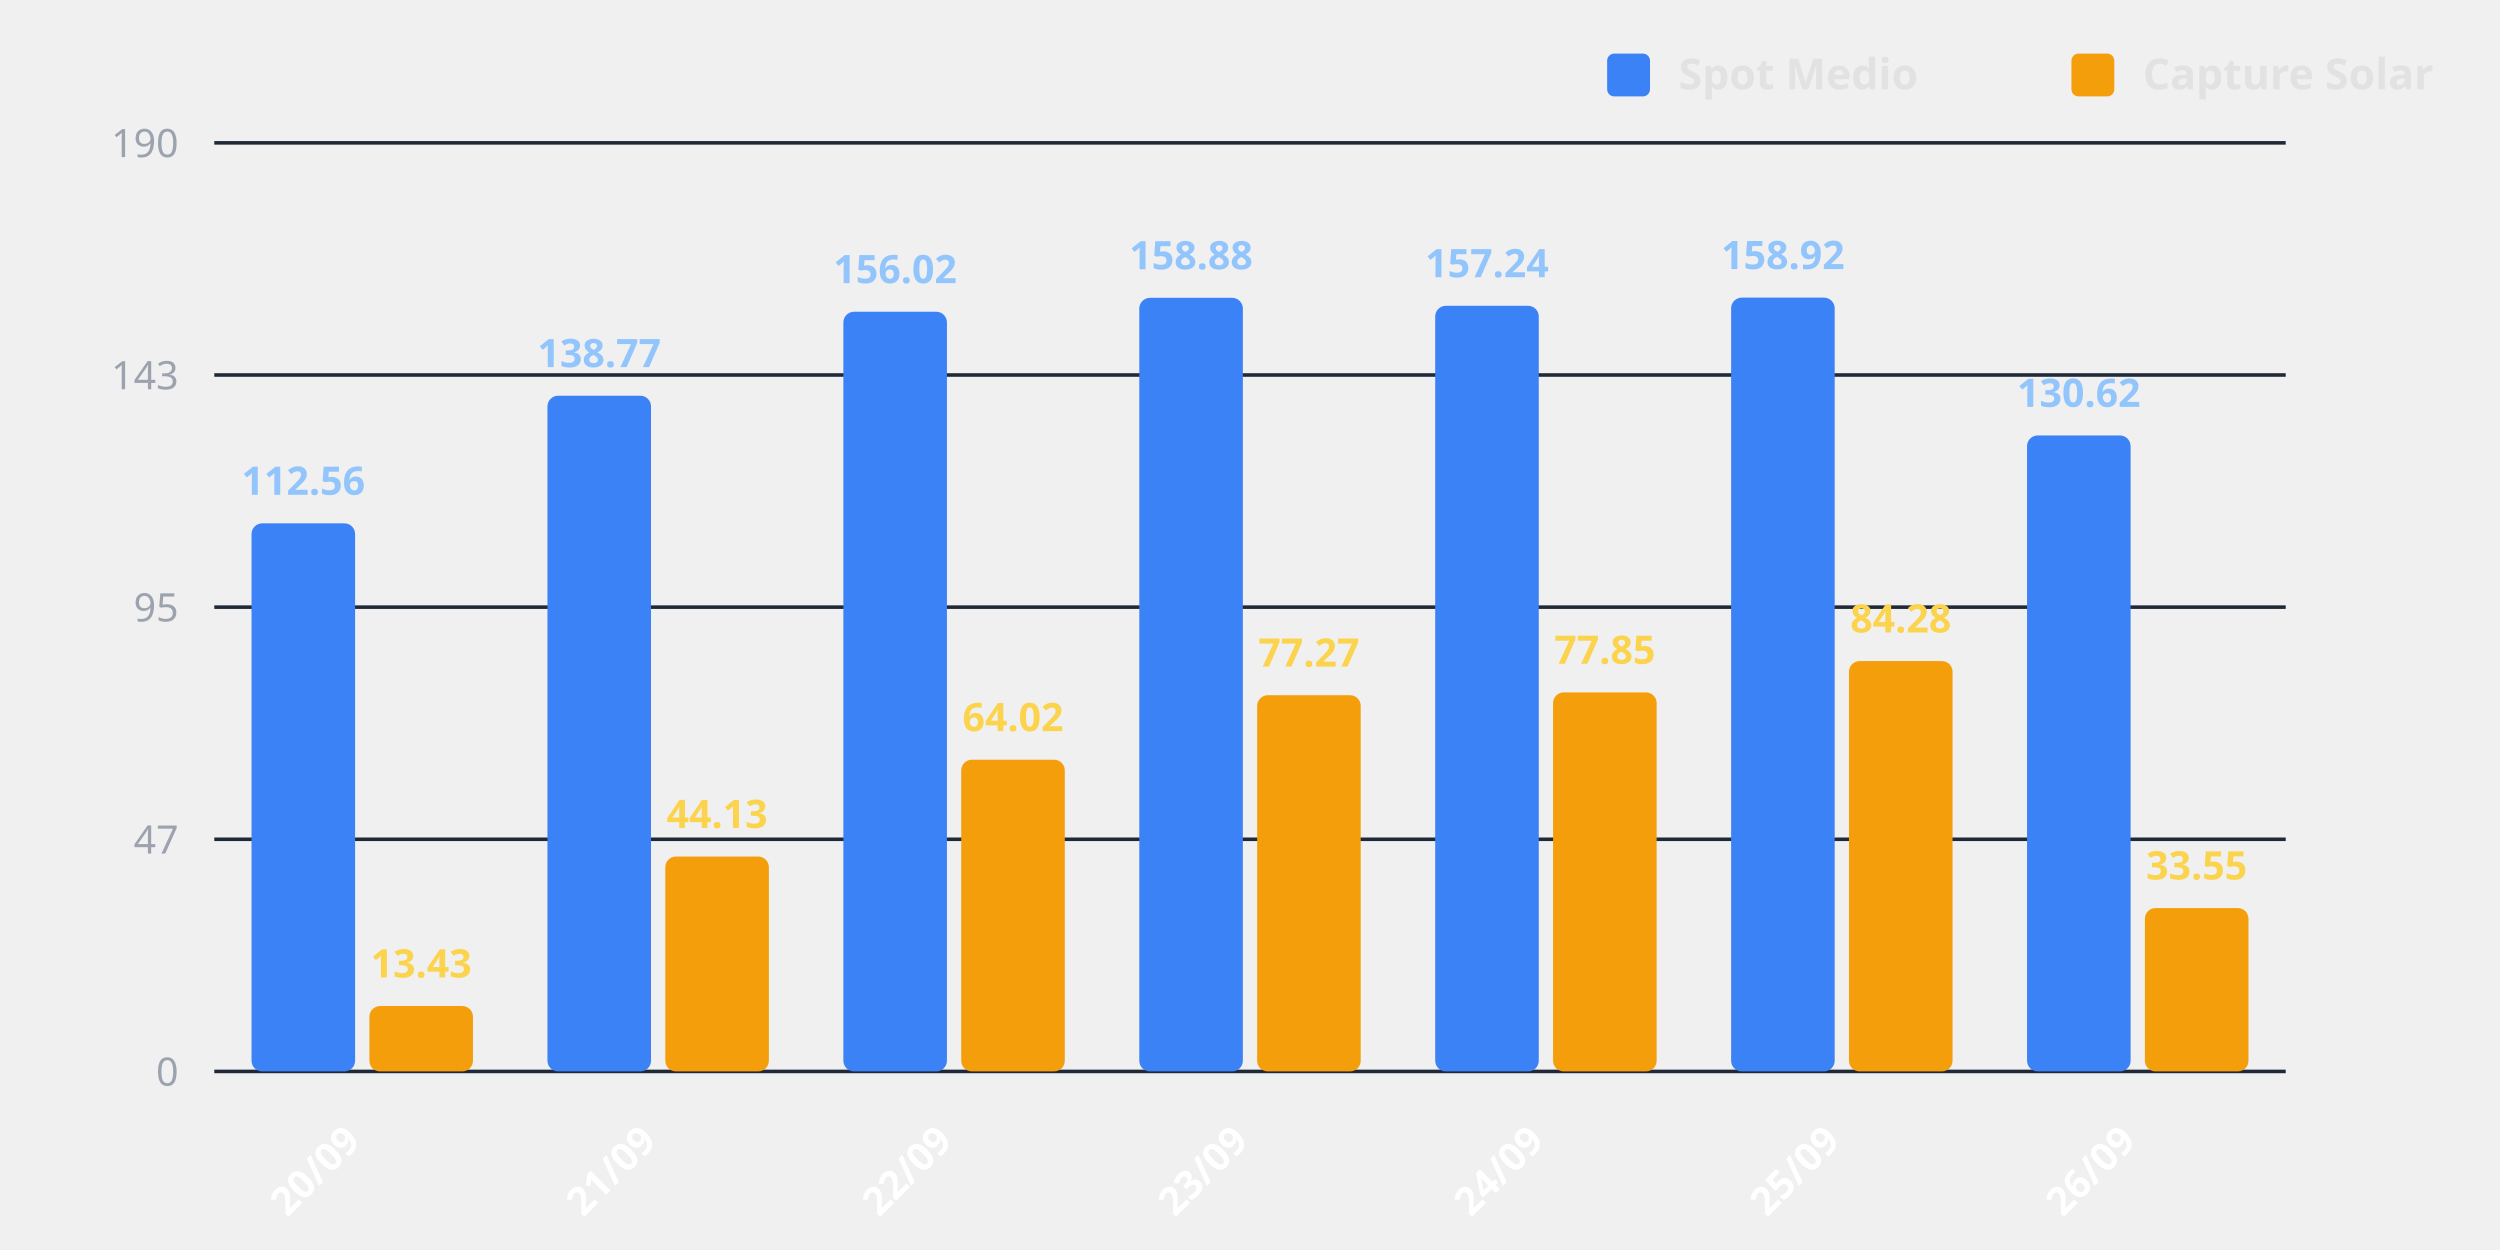
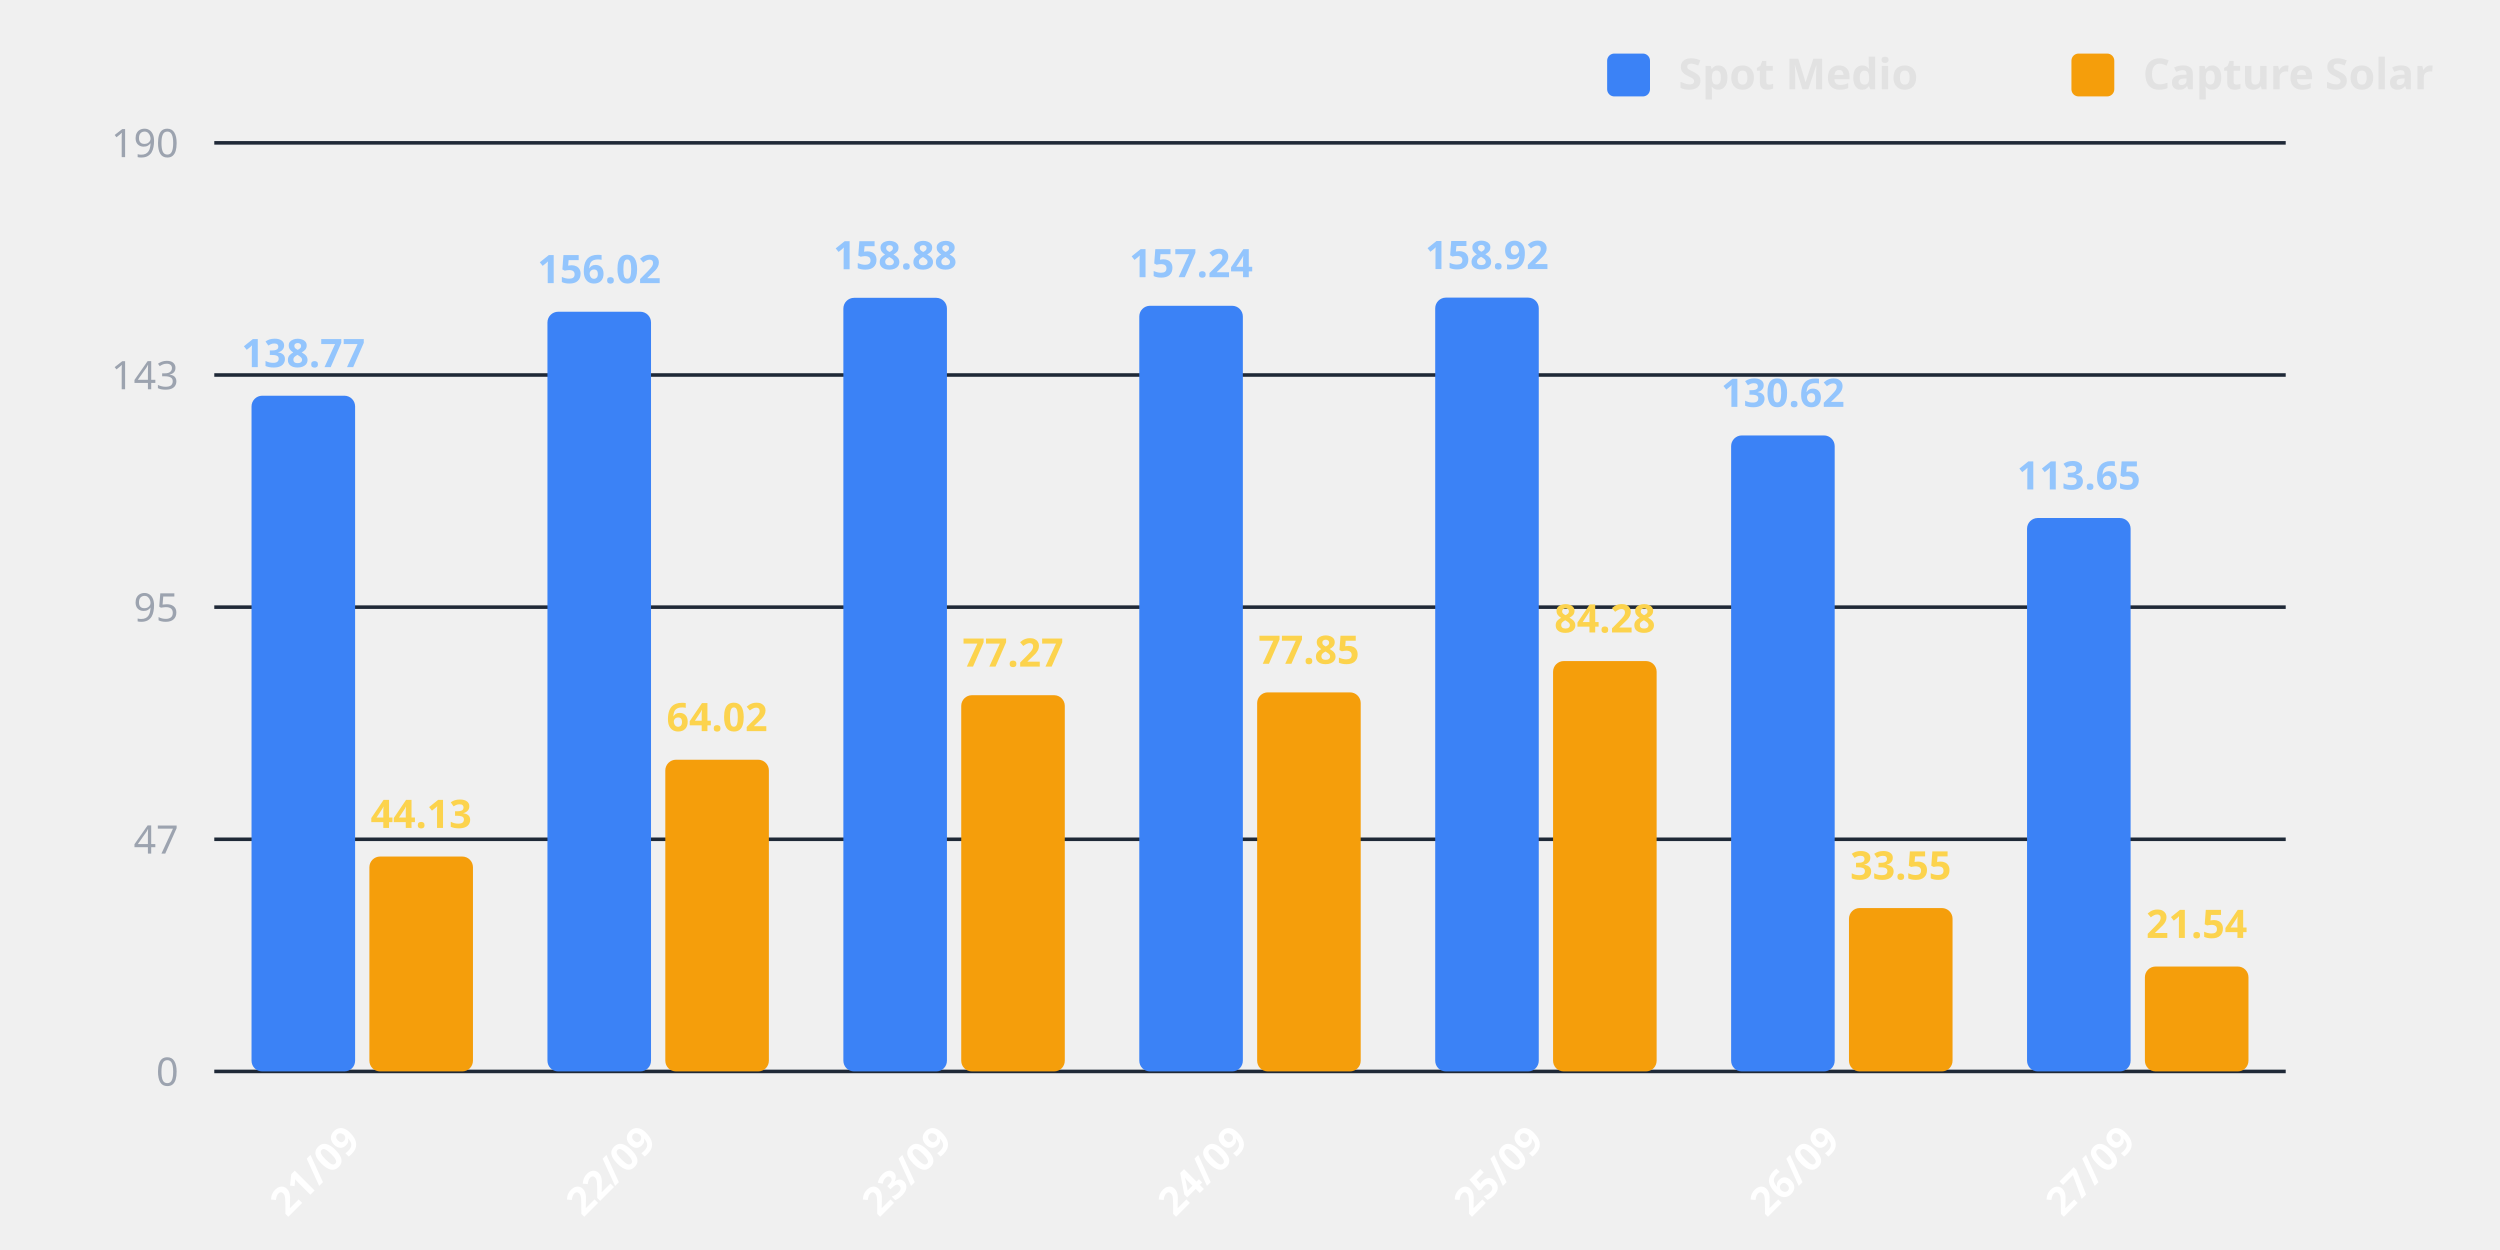
<svg xmlns="http://www.w3.org/2000/svg" viewBox="0 0 700 350" style="font-family: sans-serif; background-color: #0b0f19;">
  <rect x="450" y="15" width="12" height="12" fill="#3b82f6" rx="2" />
  <text x="470" y="25" font-size="12" fill="#e2e2e2" font-weight="bold">Spot Medio</text>
  <rect x="580" y="15" width="12" height="12" fill="#f59e0b" rx="2" />
  <text x="600" y="25" font-size="12" fill="#e2e2e2" font-weight="bold">Capture Solar</text>
  <line x1="60" y1="300.0" x2="640" y2="300.0" stroke="#1f2937" stroke-width="1" />
  <text x="50" y="304.0" text-anchor="end" font-size="11" fill="#9ca3af">0</text>
  <line x1="60" y1="235.0" x2="640" y2="235.0" stroke="#1f2937" stroke-width="1" />
  <text x="50" y="239.0" text-anchor="end" font-size="11" fill="#9ca3af">47</text>
  <line x1="60" y1="170.0" x2="640" y2="170.0" stroke="#1f2937" stroke-width="1" />
  <text x="50" y="174.0" text-anchor="end" font-size="11" fill="#9ca3af">95</text>
  <line x1="60" y1="105.0" x2="640" y2="105.0" stroke="#1f2937" stroke-width="1" />
  <text x="50" y="109.0" text-anchor="end" font-size="11" fill="#9ca3af">143</text>
  <line x1="60" y1="40.0" x2="640" y2="40.0" stroke="#1f2937" stroke-width="1" />
  <text x="50" y="44.0" text-anchor="end" font-size="11" fill="#9ca3af">190</text>
-   <text x="101.429" y="320" text-anchor="end" transform="rotate(-45, 101.4286, 320)" font-size="11" font-weight="bold" fill="#ffffff">20/09</text>
-   <rect x="70.429" y="146.536" width="29.0" height="153.464" fill="#3b82f6" rx="3" />
-   <text x="84.929" y="138.536" text-anchor="middle" font-size="11" font-weight="bold" fill="#93c5fd">112.56</text>
-   <rect x="103.429" y="281.689" width="29.0" height="18.311" fill="#f59e0b" rx="3" />
-   <text x="117.929" y="273.689" text-anchor="middle" font-size="11" font-weight="bold" fill="#fcd34d">13.43</text>
-   <text x="184.286" y="320" text-anchor="end" transform="rotate(-45, 184.2857, 320)" font-size="11" font-weight="bold" fill="#ffffff">21/09</text>
-   <rect x="153.286" y="110.799" width="29.0" height="189.201" fill="#3b82f6" rx="3" />
-   <text x="167.786" y="102.799" text-anchor="middle" font-size="11" font-weight="bold" fill="#93c5fd">138.77</text>
-   <rect x="186.286" y="239.829" width="29.0" height="60.171" fill="#f59e0b" rx="3" />
-   <text x="200.786" y="231.829" text-anchor="middle" font-size="11" font-weight="bold" fill="#fcd34d">44.13</text>
-   <text x="267.143" y="320" text-anchor="end" transform="rotate(-45, 267.1429, 320)" font-size="11" font-weight="bold" fill="#ffffff">22/09</text>
-   <rect x="236.143" y="87.287" width="29.0" height="212.713" fill="#3b82f6" rx="3" />
-   <text x="250.643" y="79.287" text-anchor="middle" font-size="11" font-weight="bold" fill="#93c5fd">156.02</text>
-   <rect x="269.143" y="212.72" width="29.0" height="87.28" fill="#f59e0b" rx="3" />
-   <text x="283.643" y="204.72" text-anchor="middle" font-size="11" font-weight="bold" fill="#fcd34d">64.02</text>
-   <text x="350.0" y="320" text-anchor="end" transform="rotate(-45, 350.0, 320)" font-size="11" font-weight="bold" fill="#ffffff">23/09</text>
-   <rect x="319.0" y="83.392" width="29.0" height="216.608" fill="#3b82f6" rx="3" />
-   <text x="333.5" y="75.392" text-anchor="middle" font-size="11" font-weight="bold" fill="#93c5fd">158.88</text>
-   <rect x="352.0" y="194.657" width="29.0" height="105.343" fill="#f59e0b" rx="3" />
-   <text x="366.5" y="186.657" text-anchor="middle" font-size="11" font-weight="bold" fill="#fcd34d">77.27</text>
-   <text x="432.857" y="320" text-anchor="end" transform="rotate(-45, 432.8571, 320)" font-size="11" font-weight="bold" fill="#ffffff">24/09</text>
-   <rect x="401.857" y="85.621" width="29.0" height="214.379" fill="#3b82f6" rx="3" />
-   <text x="416.357" y="77.621" text-anchor="middle" font-size="11" font-weight="bold" fill="#93c5fd">157.24</text>
-   <rect x="434.857" y="193.864" width="29.0" height="106.136" fill="#f59e0b" rx="3" />
-   <text x="449.357" y="185.864" text-anchor="middle" font-size="11" font-weight="bold" fill="#fcd34d">77.85</text>
-   <text x="515.714" y="320" text-anchor="end" transform="rotate(-45, 515.7143, 320)" font-size="11" font-weight="bold" fill="#ffffff">25/09</text>
-   <rect x="484.714" y="83.333" width="29.0" height="216.667" fill="#3b82f6" rx="3" />
-   <text x="499.214" y="75.333" text-anchor="middle" font-size="11" font-weight="bold" fill="#93c5fd">158.92</text>
-   <rect x="517.714" y="185.097" width="29.0" height="114.903" fill="#f59e0b" rx="3" />
-   <text x="532.214" y="177.097" text-anchor="middle" font-size="11" font-weight="bold" fill="#fcd34d">84.28</text>
-   <text x="598.571" y="320" text-anchor="end" transform="rotate(-45, 598.5714, 320)" font-size="11" font-weight="bold" fill="#ffffff">26/09</text>
-   <rect x="567.571" y="121.922" width="29.0" height="178.078" fill="#3b82f6" rx="3" />
-   <text x="582.071" y="113.922" text-anchor="middle" font-size="11" font-weight="bold" fill="#93c5fd">130.62</text>
-   <rect x="600.571" y="254.253" width="29.0" height="45.747" fill="#f59e0b" rx="3" />
-   <text x="615.071" y="246.253" text-anchor="middle" font-size="11" font-weight="bold" fill="#fcd34d">33.55</text>
+   <text x="101.429" y="320" text-anchor="end" transform="rotate(-45, 101.4286, 320)" font-size="11" font-weight="bold" fill="#ffffff">21/09</text>
+   <rect x="70.429" y="110.799" width="29.0" height="189.201" fill="#3b82f6" rx="3" />
+   <text x="84.929" y="102.799" text-anchor="middle" font-size="11" font-weight="bold" fill="#93c5fd">138.77</text>
+   <rect x="103.429" y="239.829" width="29.0" height="60.171" fill="#f59e0b" rx="3" />
+   <text x="117.929" y="231.829" text-anchor="middle" font-size="11" font-weight="bold" fill="#fcd34d">44.13</text>
+   <text x="184.286" y="320" text-anchor="end" transform="rotate(-45, 184.2857, 320)" font-size="11" font-weight="bold" fill="#ffffff">22/09</text>
+   <rect x="153.286" y="87.287" width="29.0" height="212.713" fill="#3b82f6" rx="3" />
+   <text x="167.786" y="79.287" text-anchor="middle" font-size="11" font-weight="bold" fill="#93c5fd">156.02</text>
+   <rect x="186.286" y="212.72" width="29.0" height="87.28" fill="#f59e0b" rx="3" />
+   <text x="200.786" y="204.72" text-anchor="middle" font-size="11" font-weight="bold" fill="#fcd34d">64.02</text>
+   <text x="267.143" y="320" text-anchor="end" transform="rotate(-45, 267.1429, 320)" font-size="11" font-weight="bold" fill="#ffffff">23/09</text>
+   <rect x="236.143" y="83.392" width="29.0" height="216.608" fill="#3b82f6" rx="3" />
+   <text x="250.643" y="75.392" text-anchor="middle" font-size="11" font-weight="bold" fill="#93c5fd">158.88</text>
+   <rect x="269.143" y="194.657" width="29.0" height="105.343" fill="#f59e0b" rx="3" />
+   <text x="283.643" y="186.657" text-anchor="middle" font-size="11" font-weight="bold" fill="#fcd34d">77.27</text>
+   <text x="350.0" y="320" text-anchor="end" transform="rotate(-45, 350.0, 320)" font-size="11" font-weight="bold" fill="#ffffff">24/09</text>
+   <rect x="319.0" y="85.621" width="29.0" height="214.379" fill="#3b82f6" rx="3" />
+   <text x="333.5" y="77.621" text-anchor="middle" font-size="11" font-weight="bold" fill="#93c5fd">157.24</text>
+   <rect x="352.0" y="193.864" width="29.0" height="106.136" fill="#f59e0b" rx="3" />
+   <text x="366.5" y="185.864" text-anchor="middle" font-size="11" font-weight="bold" fill="#fcd34d">77.85</text>
+   <text x="432.857" y="320" text-anchor="end" transform="rotate(-45, 432.8571, 320)" font-size="11" font-weight="bold" fill="#ffffff">25/09</text>
+   <rect x="401.857" y="83.333" width="29.0" height="216.667" fill="#3b82f6" rx="3" />
+   <text x="416.357" y="75.333" text-anchor="middle" font-size="11" font-weight="bold" fill="#93c5fd">158.92</text>
+   <rect x="434.857" y="185.097" width="29.0" height="114.903" fill="#f59e0b" rx="3" />
+   <text x="449.357" y="177.097" text-anchor="middle" font-size="11" font-weight="bold" fill="#fcd34d">84.28</text>
+   <text x="515.714" y="320" text-anchor="end" transform="rotate(-45, 515.7143, 320)" font-size="11" font-weight="bold" fill="#ffffff">26/09</text>
+   <rect x="484.714" y="121.922" width="29.0" height="178.078" fill="#3b82f6" rx="3" />
+   <text x="499.214" y="113.922" text-anchor="middle" font-size="11" font-weight="bold" fill="#93c5fd">130.62</text>
+   <rect x="517.714" y="254.253" width="29.0" height="45.747" fill="#f59e0b" rx="3" />
+   <text x="532.214" y="246.253" text-anchor="middle" font-size="11" font-weight="bold" fill="#fcd34d">33.55</text>
+   <text x="598.571" y="320" text-anchor="end" transform="rotate(-45, 598.5714, 320)" font-size="11" font-weight="bold" fill="#ffffff">27/09</text>
+   <rect x="567.571" y="145.046" width="29.0" height="154.954" fill="#3b82f6" rx="3" />
+   <text x="582.071" y="137.046" text-anchor="middle" font-size="11" font-weight="bold" fill="#93c5fd">113.65</text>
+   <rect x="600.571" y="270.628" width="29.0" height="29.372" fill="#f59e0b" rx="3" />
+   <text x="615.071" y="262.628" text-anchor="middle" font-size="11" font-weight="bold" fill="#fcd34d">21.54</text>
</svg>
